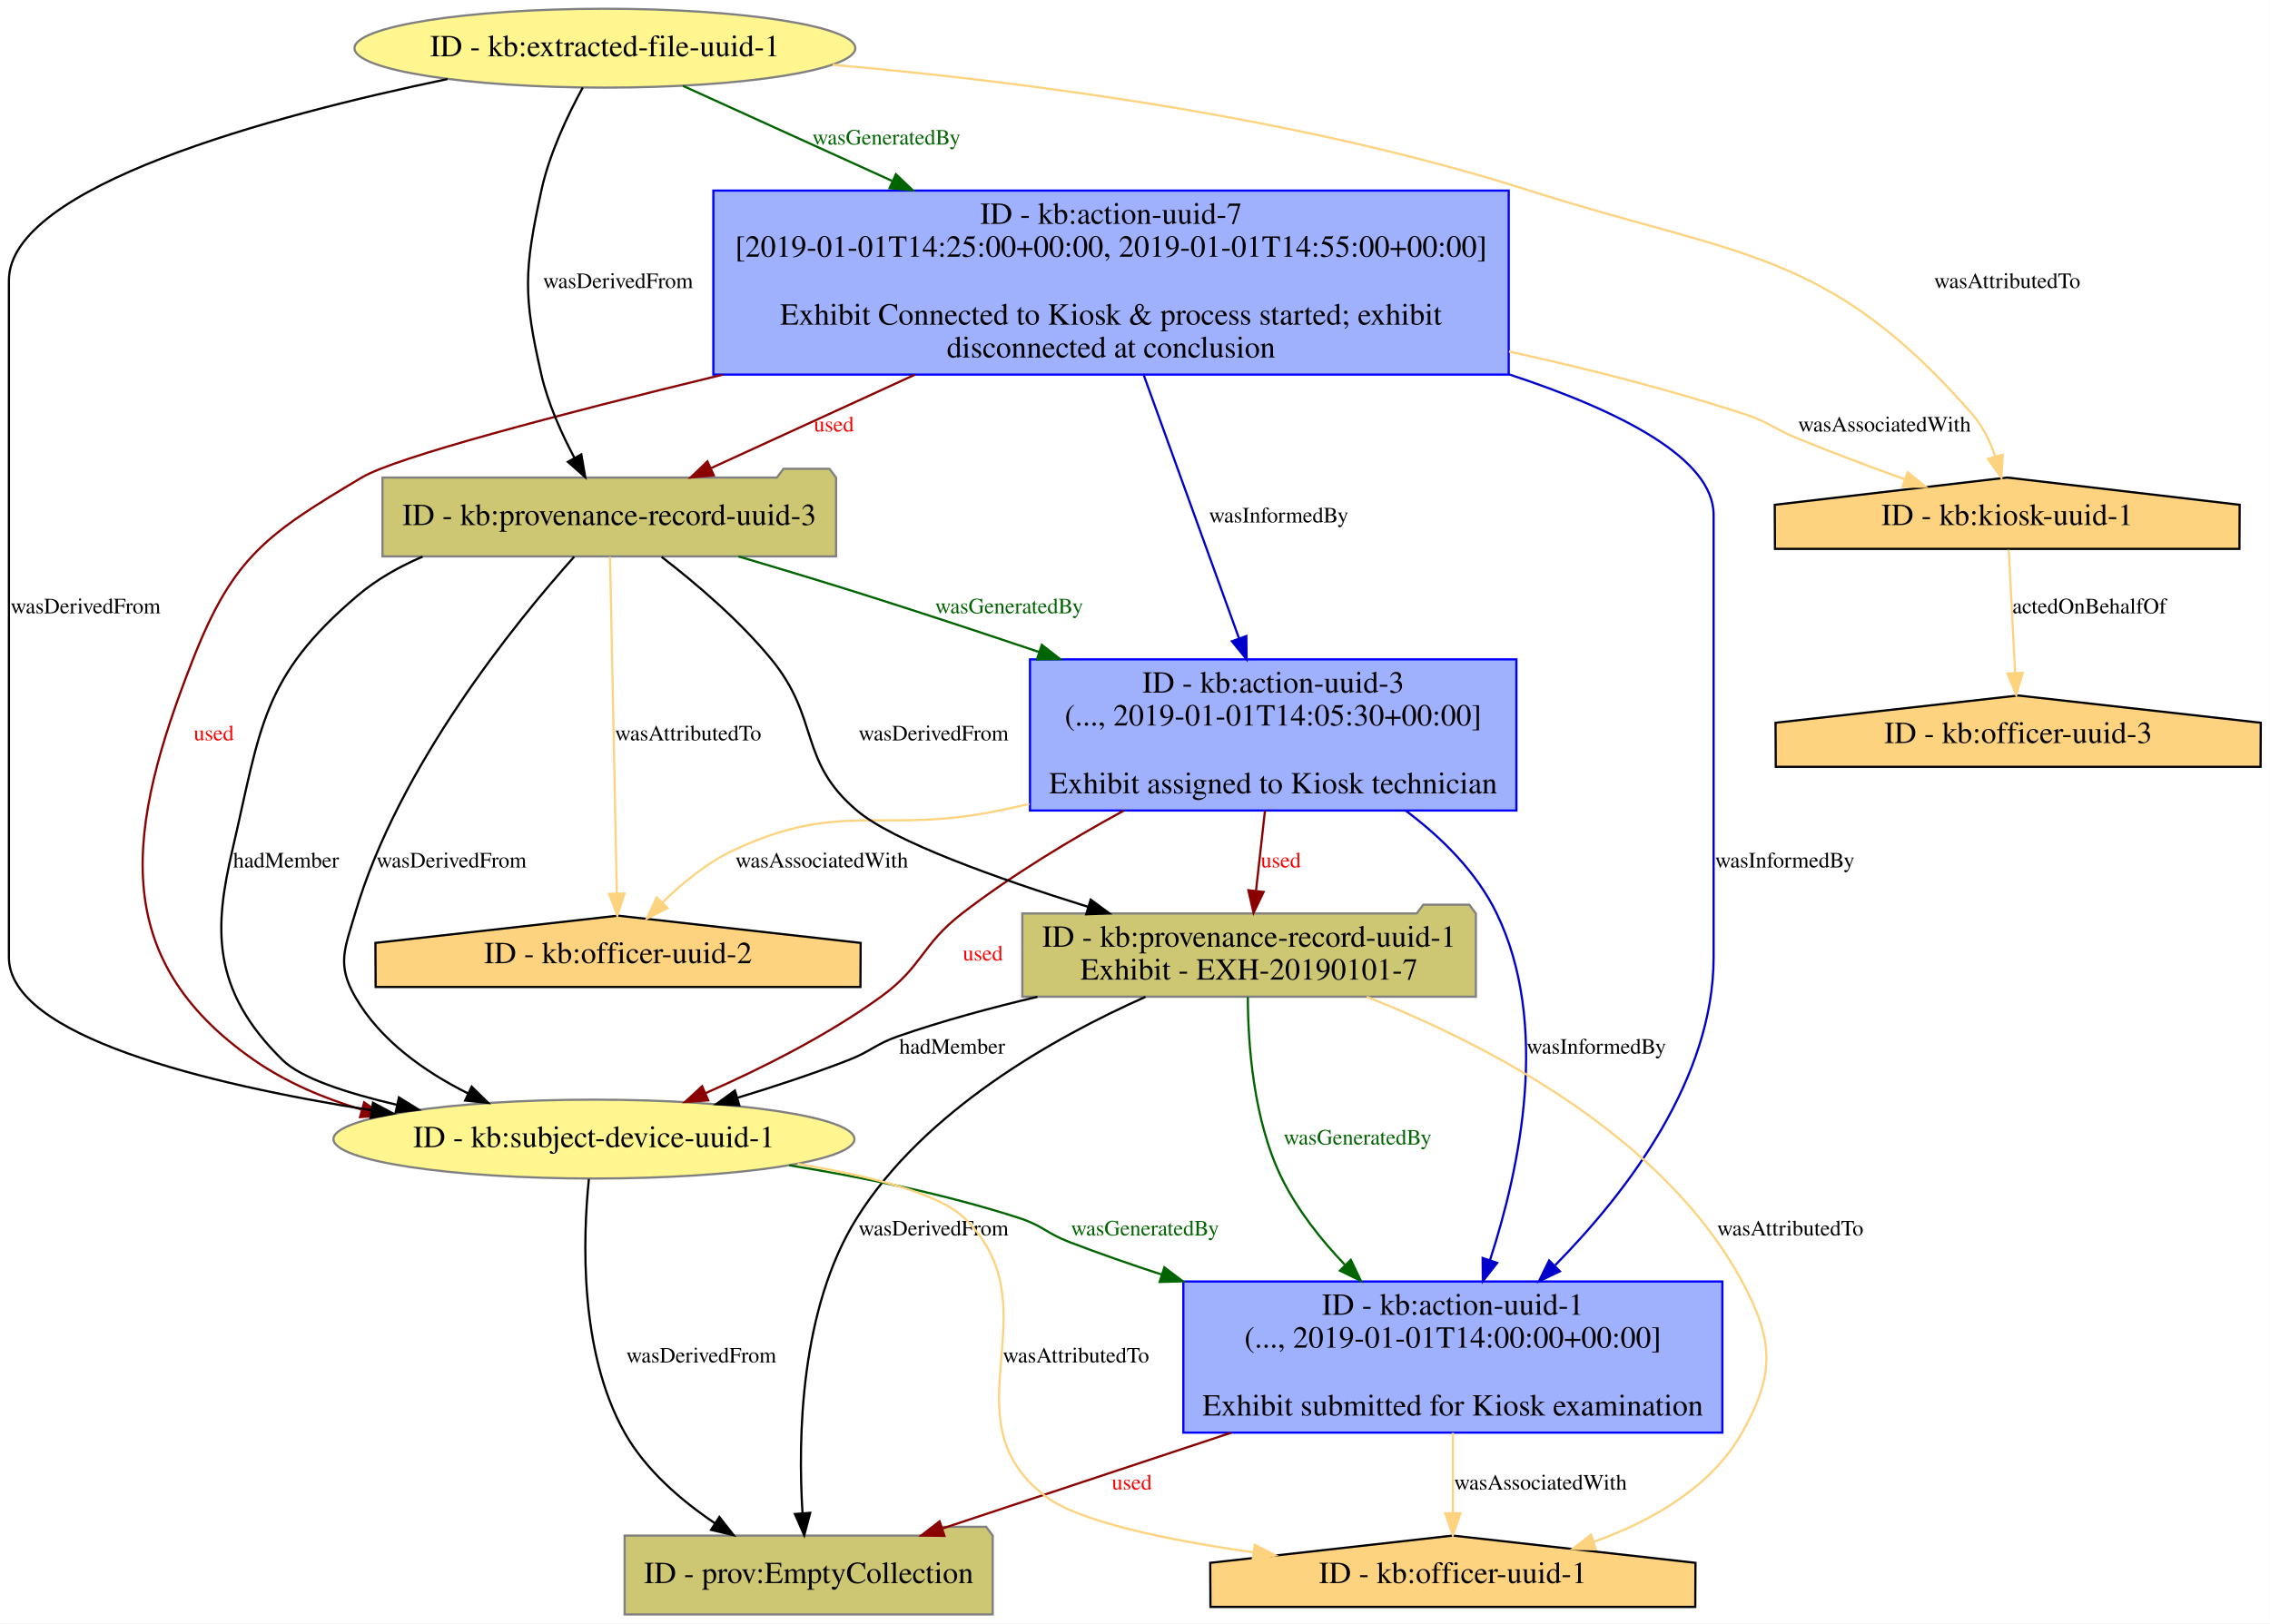
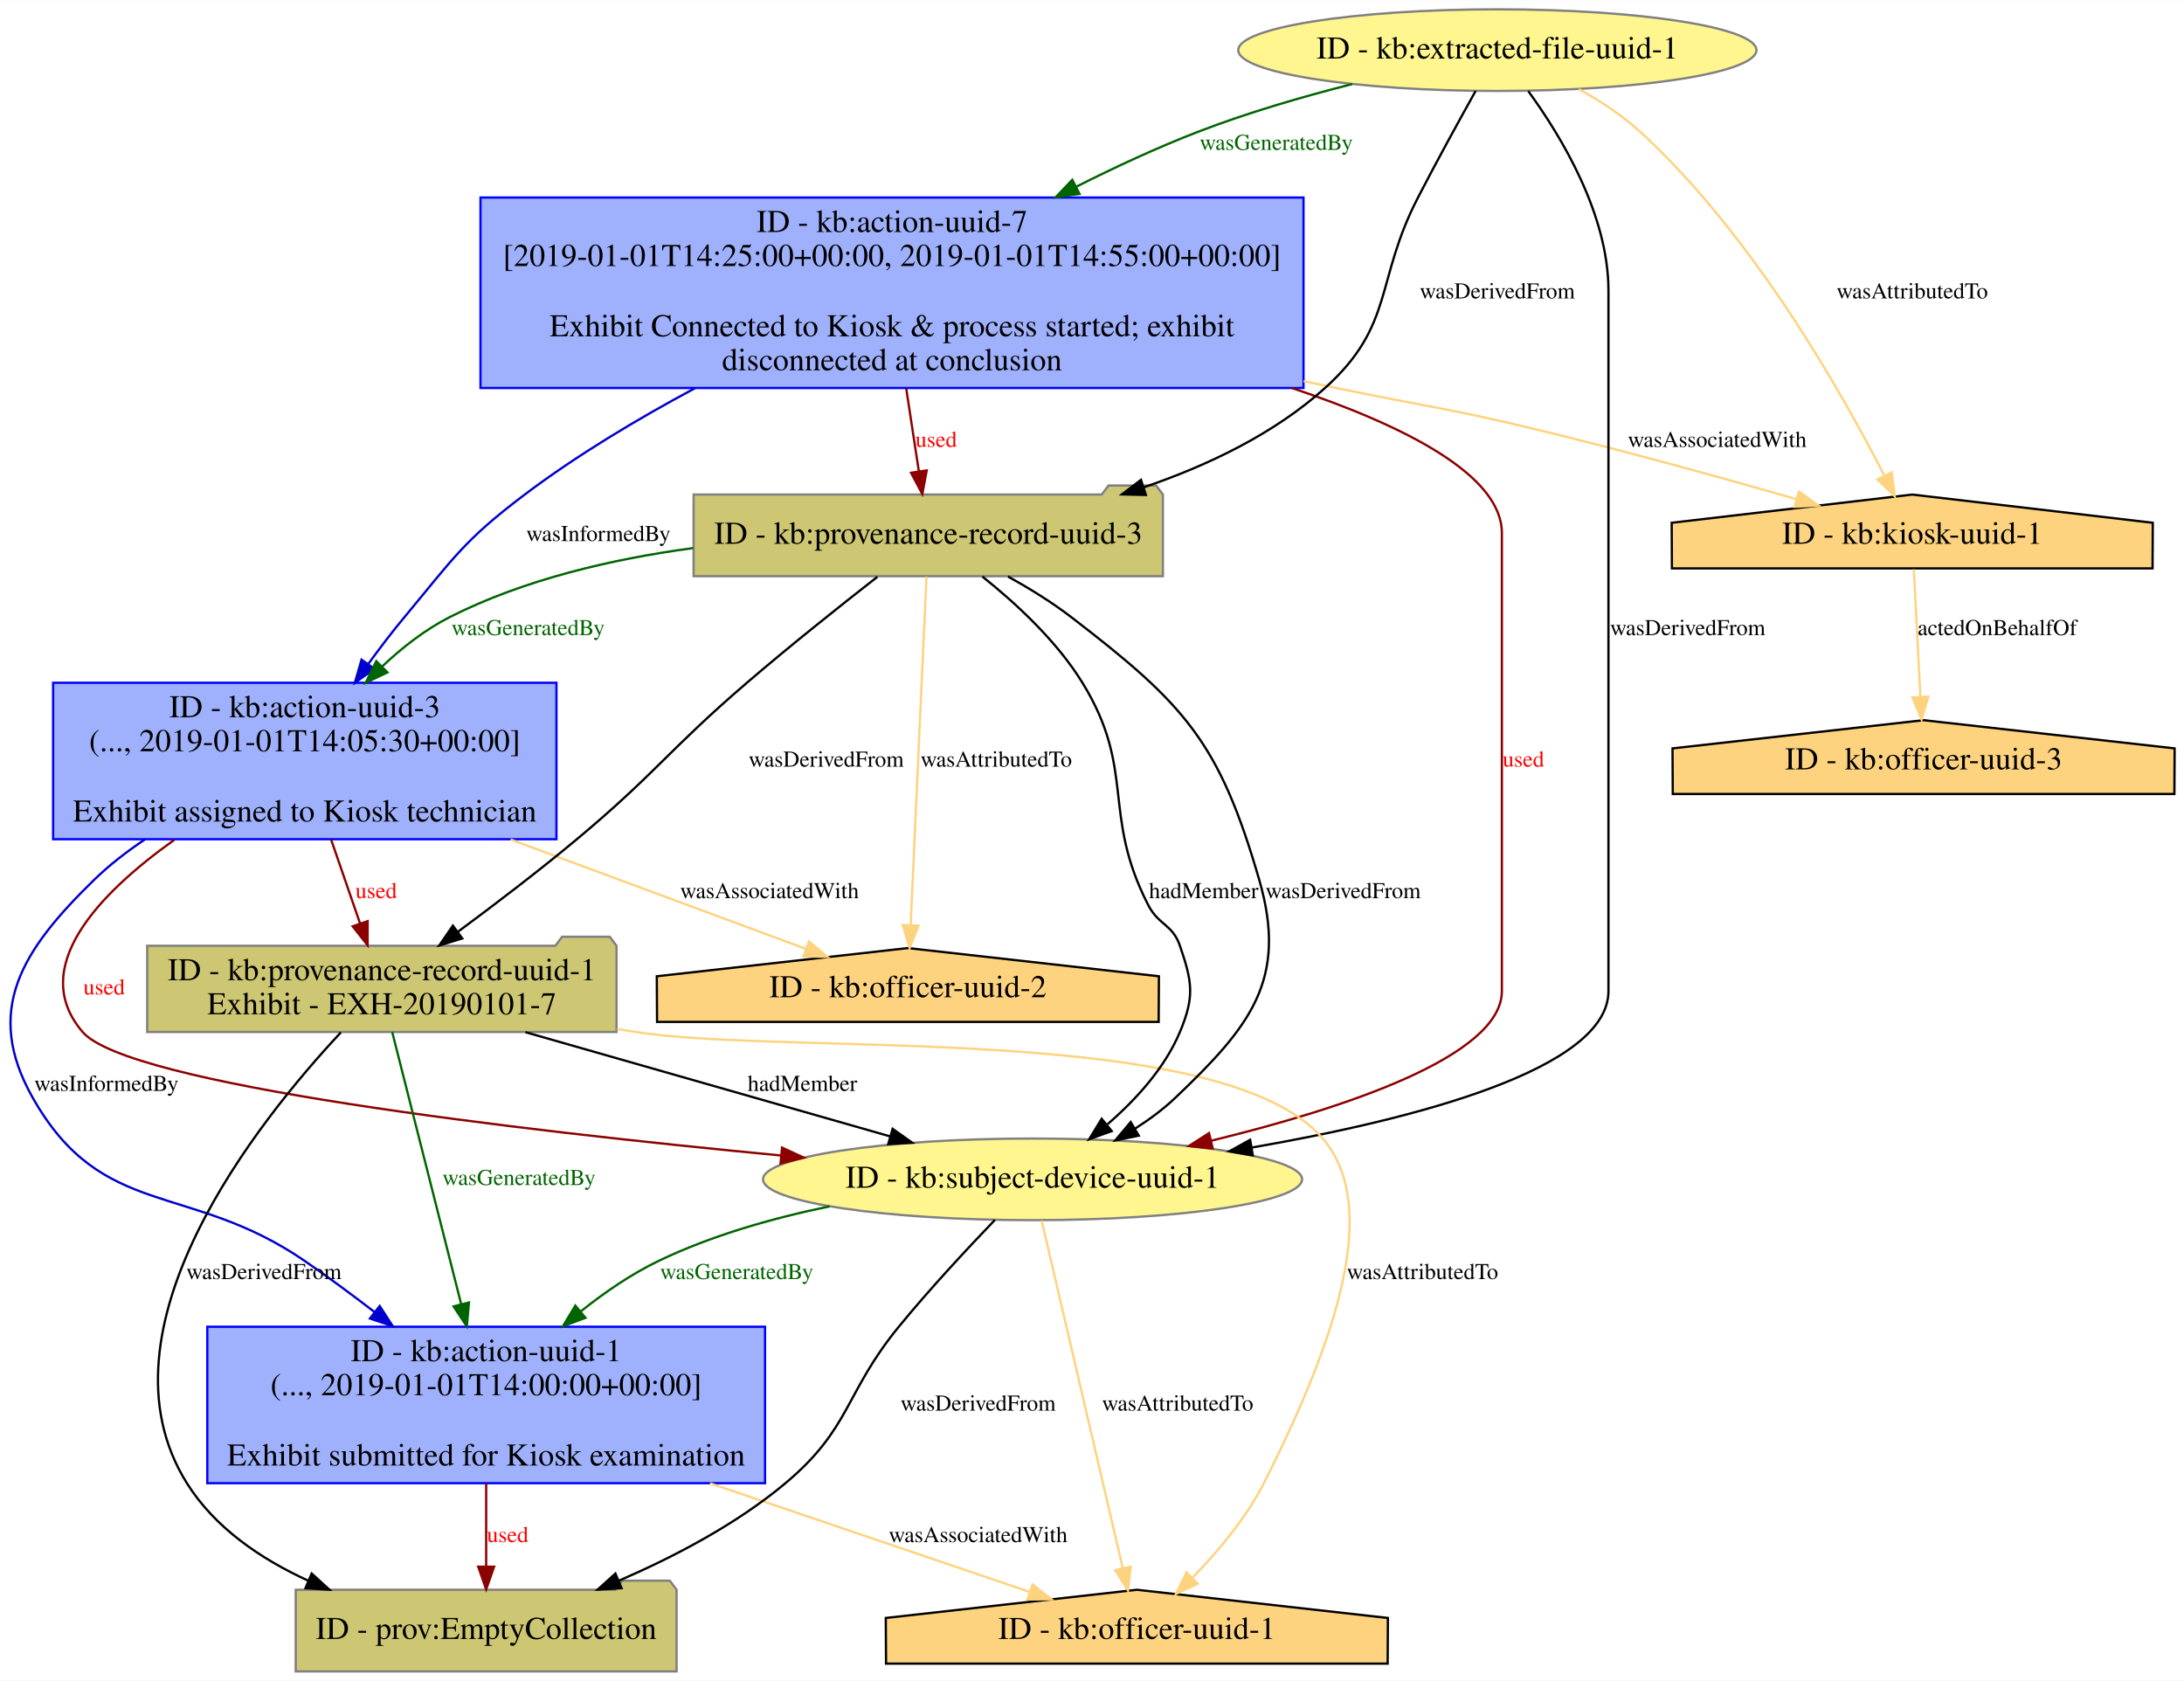
- <svg xmlns="http://www.w3.org/2000/svg" width="1036pt" height="741pt" viewBox="0.00 0.00 1035.87 741.00">
+ <svg xmlns="http://www.w3.org/2000/svg" width="963pt" height="741pt" viewBox="0.00 0.00 963.29 741.00">
  <g id="graph0" class="graph" transform="scale(1 1) rotate(0) translate(4 737)">
-     <polygon fill="white" stroke="transparent" points="-4,4 -4,-737 1031.87,-737 1031.87,4 -4,4" />
+     <polygon fill="white" stroke="transparent" points="-4,4 -4,-737 959.29,-737 959.29,4 -4,4" />
    <g id="node1" class="node">
-       <polygon fill="#9fb1fc" stroke="#0000ff" points="782,-152 536,-152 536,-83 782,-83 782,-152" />
-       <text text-anchor="middle" x="659" y="-136.8" font-family="Times,serif" font-size="14.00">ID - kb:action-uuid-1</text>
-       <text text-anchor="middle" x="659" y="-121.8" font-family="Times,serif" font-size="14.00"> (..., 2019-01-01T14:00:00+00:00]</text>
-       <text text-anchor="middle" x="659" y="-90.8" font-family="Times,serif" font-size="14.00">Exhibit submitted for Kiosk examination</text>
+       <polygon fill="#9fb1fc" stroke="#0000ff" points="333.43,-152 87.43,-152 87.43,-83 333.43,-83 333.43,-152" />
+       <text text-anchor="middle" x="210.43" y="-136.8" font-family="Times,serif" font-size="14.00">ID - kb:action-uuid-1</text>
+       <text text-anchor="middle" x="210.43" y="-121.8" font-family="Times,serif" font-size="14.00"> (..., 2019-01-01T14:00:00+00:00]</text>
+       <text text-anchor="middle" x="210.43" y="-90.8" font-family="Times,serif" font-size="14.00">Exhibit submitted for Kiosk examination</text>
    </g>
    <g id="node6" class="node">
-       <polygon fill="#fed37f" stroke="black" points="769.73,-23.56 659,-36 548.27,-23.56 548.37,-3.44 769.63,-3.44 769.73,-23.56" />
-       <text text-anchor="middle" x="659" y="-14.3" font-family="Times,serif" font-size="14.00">ID - kb:officer-uuid-1</text>
+       <polygon fill="#fed37f" stroke="black" points="608.16,-23.56 497.43,-36 386.69,-23.56 386.8,-3.44 608.05,-3.44 608.16,-23.56" />
+       <text text-anchor="middle" x="497.43" y="-14.3" font-family="Times,serif" font-size="14.00">ID - kb:officer-uuid-1</text>
    </g>
    <g id="edge1" class="edge">
-       <path fill="none" stroke="#fed37f" d="M659,-82.95C659,-71.01 659,-57.72 659,-46.36" />
-       <polygon fill="#fed37f" stroke="#fed37f" points="662.5,-46.17 659,-36.17 655.5,-46.17 662.5,-46.17" />
-       <text text-anchor="middle" x="699" y="-57" font-family="Times,serif" font-size="10.00">wasAssociatedWith</text>
+       <path fill="none" stroke="#fed37f" d="M309.19,-82.95C356.83,-66.76 411.76,-48.1 449.94,-35.13" />
+       <polygon fill="#fed37f" stroke="#fed37f" points="451.42,-38.33 459.76,-31.8 449.16,-31.7 451.42,-38.33" />
+       <text text-anchor="middle" x="427.43" y="-57" font-family="Times,serif" font-size="10.00">wasAssociatedWith</text>
    </g>
    <g id="node12" class="node">
-       <polygon fill="#cdc673" stroke="#808080" points="449,-36 446,-40 425,-40 422,-36 281,-36 281,0 449,0 449,-36" />
-       <text text-anchor="middle" x="365" y="-14.3" font-family="Times,serif" font-size="14.00">ID - prov:EmptyCollection</text>
+       <polygon fill="#cdc673" stroke="#808080" points="294.43,-36 291.43,-40 270.43,-40 267.43,-36 126.43,-36 126.43,0 294.43,0 294.43,-36" />
+       <text text-anchor="middle" x="210.43" y="-14.3" font-family="Times,serif" font-size="14.00">ID - prov:EmptyCollection</text>
    </g>
    <g id="edge2" class="edge">
-       <path fill="none" stroke="#8b0000" d="M557.82,-82.95C514.06,-68.43 464.28,-51.92 426.26,-39.32" />
-       <polygon fill="#8b0000" stroke="#8b0000" points="426.96,-35.86 416.37,-36.03 424.76,-42.5 426.96,-35.86" />
-       <text text-anchor="middle" x="512.5" y="-57" font-family="Times,serif" font-size="10.00" fill="red">used</text>
+       <path fill="none" stroke="#8b0000" d="M210.43,-82.95C210.43,-71.01 210.43,-57.72 210.43,-46.36" />
+       <polygon fill="#8b0000" stroke="#8b0000" points="213.93,-46.17 210.43,-36.17 206.93,-46.17 213.93,-46.17" />
+       <text text-anchor="middle" x="219.93" y="-57" font-family="Times,serif" font-size="10.00" fill="red">used</text>
    </g>
    <g id="node2" class="node">
-       <polygon fill="#9fb1fc" stroke="#0000ff" points="688,-436 466,-436 466,-367 688,-367 688,-436" />
-       <text text-anchor="middle" x="577" y="-420.8" font-family="Times,serif" font-size="14.00">ID - kb:action-uuid-3</text>
-       <text text-anchor="middle" x="577" y="-405.8" font-family="Times,serif" font-size="14.00"> (..., 2019-01-01T14:05:30+00:00]</text>
-       <text text-anchor="middle" x="577" y="-374.8" font-family="Times,serif" font-size="14.00">Exhibit assigned to Kiosk technician</text>
+       <polygon fill="#9fb1fc" stroke="#0000ff" points="241.43,-436 19.43,-436 19.43,-367 241.43,-367 241.43,-436" />
+       <text text-anchor="middle" x="130.43" y="-420.8" font-family="Times,serif" font-size="14.00">ID - kb:action-uuid-3</text>
+       <text text-anchor="middle" x="130.43" y="-405.8" font-family="Times,serif" font-size="14.00"> (..., 2019-01-01T14:05:30+00:00]</text>
+       <text text-anchor="middle" x="130.43" y="-374.8" font-family="Times,serif" font-size="14.00">Exhibit assigned to Kiosk technician</text>
    </g>
    <g id="edge3" class="edge">
-       <path fill="none" stroke="#0000cd" d="M637.54,-366.91C654.06,-354.5 669.9,-338.78 679,-320 703.4,-269.67 689.74,-204.07 675.91,-161.62" />
-       <polygon fill="#0000cd" stroke="#0000cd" points="679.22,-160.48 672.69,-152.14 672.59,-162.73 679.22,-160.48" />
-       <text text-anchor="middle" x="724.5" y="-256" font-family="Times,serif" font-size="10.00">wasInformedBy</text>
+       <path fill="none" stroke="#0000cd" d="M59.99,-366.96C51.91,-361.57 44.16,-355.57 37.43,-349 5.7,-318.05 -11.41,-291.57 10.43,-253 41.07,-198.88 79.16,-216.21 130.43,-181 140.63,-173.99 151.25,-166.13 161.3,-158.4" />
+       <polygon fill="#0000cd" stroke="#0000cd" points="163.47,-161.15 169.22,-152.25 159.17,-155.62 163.47,-161.15" />
+       <text text-anchor="middle" x="42.93" y="-256" font-family="Times,serif" font-size="10.00">wasInformedBy</text>
    </g>
    <g id="node7" class="node">
-       <polygon fill="#fed37f" stroke="black" points="388.73,-306.56 278,-319 167.27,-306.56 167.37,-286.44 388.63,-286.44 388.73,-306.56" />
-       <text text-anchor="middle" x="278" y="-297.3" font-family="Times,serif" font-size="14.00">ID - kb:officer-uuid-2</text>
+       <polygon fill="#fed37f" stroke="black" points="507.16,-306.56 396.43,-319 285.69,-306.56 285.8,-286.44 507.05,-286.44 507.16,-306.56" />
+       <text text-anchor="middle" x="396.43" y="-297.3" font-family="Times,serif" font-size="14.00">ID - kb:officer-uuid-2</text>
    </g>
    <g id="edge4" class="edge">
-       <path fill="none" stroke="#fed37f" d="M465.73,-369.99C461.1,-368.94 456.51,-367.94 452,-367 398.77,-355.94 380.27,-371.99 331,-349 318.81,-343.31 307.36,-333.91 298.25,-325" />
-       <polygon fill="#fed37f" stroke="#fed37f" points="300.65,-322.45 291.17,-317.72 295.64,-327.33 300.65,-322.45" />
-       <text text-anchor="middle" x="371" y="-341" font-family="Times,serif" font-size="10.00">wasAssociatedWith</text>
+       <path fill="none" stroke="#fed37f" d="M221.22,-366.88C265.11,-350.63 315.83,-331.84 351.37,-318.68" />
+       <polygon fill="#fed37f" stroke="#fed37f" points="352.81,-321.88 360.97,-315.13 350.38,-315.32 352.81,-321.88" />
+       <text text-anchor="middle" x="335.43" y="-341" font-family="Times,serif" font-size="10.00">wasAssociatedWith</text>
    </g>
    <g id="node9" class="node">
-       <polygon fill="#cdc673" stroke="#808080" points="669.5,-320 666.5,-324 645.5,-324 642.5,-320 462.5,-320 462.5,-282 669.5,-282 669.5,-320" />
-       <text text-anchor="middle" x="566" y="-304.8" font-family="Times,serif" font-size="14.00">ID - kb:provenance-record-uuid-1</text>
-       <text text-anchor="middle" x="566" y="-289.8" font-family="Times,serif" font-size="14.00">Exhibit - EXH-20190101-7</text>
+       <polygon fill="#cdc673" stroke="#808080" points="267.93,-320 264.93,-324 243.93,-324 240.93,-320 60.93,-320 60.93,-282 267.93,-282 267.93,-320" />
+       <text text-anchor="middle" x="164.43" y="-304.8" font-family="Times,serif" font-size="14.00">ID - kb:provenance-record-uuid-1</text>
+       <text text-anchor="middle" x="164.43" y="-289.8" font-family="Times,serif" font-size="14.00">Exhibit - EXH-20190101-7</text>
    </g>
    <g id="edge5" class="edge">
-       <path fill="none" stroke="#8b0000" d="M573.25,-366.88C571.92,-355.05 570.45,-341.89 569.18,-330.52" />
-       <polygon fill="#8b0000" stroke="#8b0000" points="572.63,-329.83 568.04,-320.28 565.67,-330.6 572.63,-329.83" />
-       <text text-anchor="middle" x="580.5" y="-341" font-family="Times,serif" font-size="10.00" fill="red">used</text>
+       <path fill="none" stroke="#8b0000" d="M142.03,-366.88C146.2,-354.81 150.85,-341.34 154.82,-329.82" />
+       <polygon fill="#8b0000" stroke="#8b0000" points="158.16,-330.87 158.12,-320.28 151.54,-328.59 158.16,-330.87" />
+       <text text-anchor="middle" x="161.93" y="-341" font-family="Times,serif" font-size="10.00" fill="red">used</text>
    </g>
    <g id="node11" class="node">
-       <ellipse fill="#fff68f" stroke="#808080" cx="267" cy="-217" rx="118.88" ry="18" />
-       <text text-anchor="middle" x="267" y="-213.3" font-family="Times,serif" font-size="14.00">ID - kb:subject-device-uuid-1</text>
+       <ellipse fill="#fff68f" stroke="#808080" cx="451.43" cy="-217" rx="118.88" ry="18" />
+       <text text-anchor="middle" x="451.43" y="-213.3" font-family="Times,serif" font-size="14.00">ID - kb:subject-device-uuid-1</text>
    </g>
    <g id="edge6" class="edge">
-       <path fill="none" stroke="#8b0000" d="M508.79,-366.93C484.54,-353.7 457.66,-337.49 435,-320 416.34,-305.6 417.09,-295.82 398,-282 373.46,-264.23 343.22,-249.09 317.99,-238" />
-       <polygon fill="#8b0000" stroke="#8b0000" points="319.15,-234.69 308.58,-233.95 316.38,-241.12 319.15,-234.69" />
-       <text text-anchor="middle" x="444.5" y="-298.5" font-family="Times,serif" font-size="10.00" fill="red">used</text>
+       <path fill="none" stroke="#8b0000" d="M72.94,-366.77C39.44,-342.9 8.16,-310.25 32.43,-282 52.36,-258.79 223.17,-238.73 340.45,-227.52" />
+       <polygon fill="#8b0000" stroke="#8b0000" points="340.93,-230.99 350.56,-226.56 340.27,-224.02 340.93,-230.99" />
+       <text text-anchor="middle" x="41.93" y="-298.5" font-family="Times,serif" font-size="10.00" fill="red">used</text>
    </g>
    <g id="node3" class="node">
-       <polygon fill="#9fb1fc" stroke="#0000ff" points="684.5,-650 321.5,-650 321.5,-566 684.5,-566 684.5,-650" />
-       <text text-anchor="middle" x="503" y="-634.8" font-family="Times,serif" font-size="14.00">ID - kb:action-uuid-7</text>
-       <text text-anchor="middle" x="503" y="-619.8" font-family="Times,serif" font-size="14.00"> [2019-01-01T14:25:00+00:00, 2019-01-01T14:55:00+00:00]</text>
-       <text text-anchor="middle" x="503" y="-588.8" font-family="Times,serif" font-size="14.00">Exhibit Connected to Kiosk &amp; process started; exhibit </text>
-       <text text-anchor="middle" x="503" y="-573.8" font-family="Times,serif" font-size="14.00">disconnected at conclusion</text>
+       <polygon fill="#9fb1fc" stroke="#0000ff" points="570.93,-650 207.93,-650 207.93,-566 570.93,-566 570.93,-650" />
+       <text text-anchor="middle" x="389.43" y="-634.8" font-family="Times,serif" font-size="14.00">ID - kb:action-uuid-7</text>
+       <text text-anchor="middle" x="389.43" y="-619.8" font-family="Times,serif" font-size="14.00"> [2019-01-01T14:25:00+00:00, 2019-01-01T14:55:00+00:00]</text>
+       <text text-anchor="middle" x="389.43" y="-588.8" font-family="Times,serif" font-size="14.00">Exhibit Connected to Kiosk &amp; process started; exhibit </text>
+       <text text-anchor="middle" x="389.43" y="-573.8" font-family="Times,serif" font-size="14.00">disconnected at conclusion</text>
    </g>
    <g id="edge7" class="edge">
-       <path fill="none" stroke="#0000cd" d="M684.51,-566.14C735.83,-549.27 778,-527.62 778,-502 778,-502 778,-502 778,-300 778,-244.83 739.07,-193.39 705.74,-159.47" />
-       <polygon fill="#0000cd" stroke="#0000cd" points="707.86,-156.64 698.29,-152.08 702.93,-161.6 707.86,-156.64" />
-       <text text-anchor="middle" x="810.5" y="-341" font-family="Times,serif" font-size="10.00">wasInformedBy</text>
+       <path fill="none" stroke="#0000cd" d="M302.43,-565.86C277.27,-552.37 250.42,-536.35 227.43,-519 200.58,-498.75 195.95,-490.83 174.43,-465 168.99,-458.48 163.53,-451.31 158.38,-444.23" />
+       <polygon fill="#0000cd" stroke="#0000cd" points="161.17,-442.12 152.52,-436.01 155.47,-446.18 161.17,-442.12" />
+       <text text-anchor="middle" x="259.93" y="-498.5" font-family="Times,serif" font-size="10.00">wasInformedBy</text>
+     </g>
+     <g id="node5" class="node">
+       <polygon fill="#fed37f" stroke="black" points="945.52,-506.56 839.43,-519 733.33,-506.56 733.43,-486.44 945.42,-486.44 945.52,-506.56" />
+       <text text-anchor="middle" x="839.43" y="-497.3" font-family="Times,serif" font-size="14.00">ID - kb:kiosk-uuid-1</text>
    </g>
    <g id="edge8" class="edge">
-       <path fill="none" stroke="#0000cd" d="M517.98,-565.62C530.6,-530.73 548.6,-480.99 561.4,-445.62" />
-       <polygon fill="#0000cd" stroke="#0000cd" points="564.75,-446.64 564.86,-436.05 558.17,-444.26 564.75,-446.64" />
-       <text text-anchor="middle" x="579.5" y="-498.5" font-family="Times,serif" font-size="10.00">wasInformedBy</text>
+       <path fill="none" stroke="#fed37f" d="M570.96,-569.01C575.83,-568 580.66,-566.99 585.43,-566 624.08,-557.96 634.04,-557.25 672.43,-548 711.51,-538.59 755.31,-526.46 788.24,-517.02" />
+       <polygon fill="#fed37f" stroke="#fed37f" points="789.46,-520.32 798.1,-514.19 787.52,-513.59 789.46,-520.32" />
+       <text text-anchor="middle" x="753.43" y="-540" font-family="Times,serif" font-size="10.00">wasAssociatedWith</text>
    </g>
-     <g id="node5" class="node">
-       <polygon fill="#fed37f" stroke="black" points="1018.09,-506.56 912,-519 805.91,-506.56 806.01,-486.44 1017.99,-486.44 1018.09,-506.56" />
-       <text text-anchor="middle" x="912" y="-497.3" font-family="Times,serif" font-size="14.00">ID - kb:kiosk-uuid-1</text>
+     <g id="node10" class="node">
+       <polygon fill="#cdc673" stroke="#808080" points="508.93,-519 505.93,-523 484.93,-523 481.93,-519 301.93,-519 301.93,-483 508.93,-483 508.93,-519" />
+       <text text-anchor="middle" x="405.43" y="-497.3" font-family="Times,serif" font-size="14.00">ID - kb:provenance-record-uuid-3</text>
    </g>
    <g id="edge9" class="edge">
-       <path fill="none" stroke="#fed37f" d="M684.64,-576.52C720.61,-568.65 757.8,-559.16 792,-548 803.15,-544.36 805.15,-541.46 816,-537 831.9,-530.47 849.52,-523.87 865.27,-518.19" />
-       <polygon fill="#fed37f" stroke="#fed37f" points="866.57,-521.44 874.81,-514.78 864.21,-514.85 866.57,-521.44" />
-       <text text-anchor="middle" x="856" y="-540" font-family="Times,serif" font-size="10.00">wasAssociatedWith</text>
-     </g>
-     <g id="node10" class="node">
-       <polygon fill="#cdc673" stroke="#808080" points="377.5,-519 374.5,-523 353.5,-523 350.5,-519 170.5,-519 170.5,-483 377.5,-483 377.5,-519" />
-       <text text-anchor="middle" x="274" y="-497.3" font-family="Times,serif" font-size="14.00">ID - kb:provenance-record-uuid-3</text>
+       <path fill="none" stroke="#8b0000" d="M395.7,-565.8C397.57,-553.52 399.58,-540.38 401.28,-529.23" />
+       <polygon fill="#8b0000" stroke="#8b0000" points="404.75,-529.66 402.8,-519.25 397.83,-528.61 404.75,-529.66" />
+       <text text-anchor="middle" x="408.93" y="-540" font-family="Times,serif" font-size="10.00" fill="red">used</text>
    </g>
    <g id="edge10" class="edge">
-       <path fill="none" stroke="#8b0000" d="M413.48,-565.95C381.61,-551.34 347.03,-535.48 320.27,-523.22" />
-       <polygon fill="#8b0000" stroke="#8b0000" points="321.7,-520.02 311.15,-519.03 318.78,-526.38 321.7,-520.02" />
-       <text text-anchor="middle" x="376.5" y="-540" font-family="Times,serif" font-size="10.00" fill="red">used</text>
+       <path fill="none" stroke="#8b0000" d="M565.85,-565.98C616.55,-549 658.43,-527.32 658.43,-502 658.43,-502 658.43,-502 658.43,-300 658.43,-271.32 588.85,-248.33 530.38,-234.08" />
+       <polygon fill="#8b0000" stroke="#8b0000" points="530.89,-230.6 520.35,-231.69 529.27,-237.41 530.89,-230.6" />
+       <text text-anchor="middle" x="667.93" y="-399" font-family="Times,serif" font-size="10.00" fill="red">used</text>
+     </g>
+     <g id="node4" class="node">
+       <ellipse fill="#fff68f" stroke="#808080" cx="656.43" cy="-715" rx="114.28" ry="18" />
+       <text text-anchor="middle" x="656.43" y="-711.3" font-family="Times,serif" font-size="14.00">ID - kb:extracted-file-uuid-1</text>
    </g>
    <g id="edge11" class="edge">
-       <path fill="none" stroke="#8b0000" d="M325.55,-565.92C250.41,-547.68 176.54,-528.26 161,-519 117.77,-493.24 102.38,-482.84 84,-436 53.94,-359.41 44.39,-299.89 112,-253 126.63,-242.85 143.74,-235.6 161.14,-230.42" />
-       <polygon fill="#8b0000" stroke="#8b0000" points="162.12,-233.78 170.83,-227.75 160.26,-227.03 162.12,-233.78" />
-       <text text-anchor="middle" x="93.5" y="-399" font-family="Times,serif" font-size="10.00" fill="red">used</text>
-     </g>
-     <g id="node4" class="node">
-       <ellipse fill="#fff68f" stroke="#808080" cx="272" cy="-715" rx="114.28" ry="18" />
-       <text text-anchor="middle" x="272" y="-711.3" font-family="Times,serif" font-size="14.00">ID - kb:extracted-file-uuid-1</text>
+       <path fill="none" stroke="darkgreen" d="M592.41,-700.03C570.52,-694.47 546.1,-687.38 524.43,-679 506.6,-672.11 488.06,-663.52 470.64,-654.74" />
+       <polygon fill="darkgreen" stroke="darkgreen" points="472.14,-651.58 461.64,-650.15 468.95,-657.81 472.14,-651.58" />
+       <text text-anchor="middle" x="558.93" y="-671" font-family="Times,serif" font-size="10.00" fill="darkgreen">wasGeneratedBy</text>
    </g>
    <g id="edge12" class="edge">
-       <path fill="none" stroke="darkgreen" d="M307.59,-697.82C333.15,-686.2 368.96,-669.93 402.96,-654.47" />
-       <polygon fill="darkgreen" stroke="darkgreen" points="404.83,-657.47 412.49,-650.14 401.93,-651.09 404.83,-657.47" />
-       <text text-anchor="middle" x="400.5" y="-671" font-family="Times,serif" font-size="10.00" fill="darkgreen">wasGeneratedBy</text>
+       <path fill="none" stroke="#fed37f" d="M692.37,-697.81C701.77,-692.6 711.49,-686.26 719.43,-679 768.83,-633.79 808.19,-564.42 827.13,-527.37" />
+       <polygon fill="#fed37f" stroke="#fed37f" points="830.35,-528.77 831.71,-518.26 824.1,-525.62 830.35,-528.77" />
+       <text text-anchor="middle" x="839.43" y="-605.5" font-family="Times,serif" font-size="10.00">wasAttributedTo</text>
    </g>
    <g id="edge13" class="edge">
-       <path fill="none" stroke="#fed37f" d="M375.98,-707.44C462.7,-699.81 588.64,-683.64 694,-650 789.81,-619.41 829.76,-623.68 896,-548 900.79,-542.53 904.17,-535.54 906.54,-528.68" />
-       <polygon fill="#fed37f" stroke="#fed37f" points="909.95,-529.47 909.35,-518.89 903.22,-527.54 909.95,-529.47" />
-       <text text-anchor="middle" x="912" y="-605.5" font-family="Times,serif" font-size="10.00">wasAttributedTo</text>
+       <path fill="none" stroke="black" d="M646.85,-697C639.69,-684.17 629.74,-666.09 621.43,-650 602.34,-613.1 611.28,-593.82 580.43,-566 557.98,-545.76 528.6,-531.77 500.35,-522.16" />
+       <polygon fill="black" stroke="black" points="501.41,-518.83 490.82,-519.07 499.25,-525.49 501.41,-518.83" />
+       <text text-anchor="middle" x="656.43" y="-605.5" font-family="Times,serif" font-size="10.00">wasDerivedFrom</text>
    </g>
    <g id="edge14" class="edge">
-       <path fill="none" stroke="black" d="M261.9,-697.04C255.06,-684.52 246.63,-666.81 243,-650 235.12,-613.51 234.65,-602.39 243,-566 246.02,-552.84 252.12,-539.24 258.11,-527.98" />
-       <polygon fill="black" stroke="black" points="261.23,-529.57 263.05,-519.14 255.12,-526.16 261.23,-529.57" />
-       <text text-anchor="middle" x="278" y="-605.5" font-family="Times,serif" font-size="10.00">wasDerivedFrom</text>
+       <path fill="none" stroke="black" d="M670.07,-696.93C684.57,-677.04 705.43,-642.59 705.43,-609 705.43,-609 705.43,-609 705.43,-300 705.43,-265.59 619.94,-243.51 548.16,-231.03" />
+       <polygon fill="black" stroke="black" points="548.57,-227.55 538.13,-229.33 547.4,-234.45 548.57,-227.55" />
+       <text text-anchor="middle" x="740.43" y="-457" font-family="Times,serif" font-size="10.00">wasDerivedFrom</text>
+     </g>
+     <g id="node8" class="node">
+       <polygon fill="#fed37f" stroke="black" points="955.16,-407.06 844.43,-419.5 733.69,-407.06 733.8,-386.94 955.05,-386.94 955.16,-407.06" />
+       <text text-anchor="middle" x="844.43" y="-397.8" font-family="Times,serif" font-size="14.00">ID - kb:officer-uuid-3</text>
    </g>
    <g id="edge15" class="edge">
-       <path fill="none" stroke="black" d="M200.18,-700.91C119.59,-684.12 0,-651.96 0,-609 0,-609 0,-609 0,-300 0,-263.98 89.94,-242.15 165.42,-230.17" />
-       <polygon fill="black" stroke="black" points="166.14,-233.6 175.49,-228.61 165.07,-226.68 166.14,-233.6" />
-       <text text-anchor="middle" x="35" y="-457" font-family="Times,serif" font-size="10.00">wasDerivedFrom</text>
-     </g>
-     <g id="node8" class="node">
-       <polygon fill="#fed37f" stroke="black" points="1027.73,-407.06 917,-419.5 806.27,-407.06 806.37,-386.94 1027.63,-386.94 1027.73,-407.06" />
-       <text text-anchor="middle" x="917" y="-397.8" font-family="Times,serif" font-size="14.00">ID - kb:officer-uuid-3</text>
+       <path fill="none" stroke="#fed37f" d="M840.14,-486.03C840.89,-471.42 842.09,-448.1 843.02,-429.81" />
+       <polygon fill="#fed37f" stroke="#fed37f" points="846.52,-429.9 843.54,-419.73 839.53,-429.54 846.52,-429.9" />
+       <text text-anchor="middle" x="876.93" y="-457" font-family="Times,serif" font-size="10.00">actedOnBehalfOf</text>
    </g>
    <g id="edge16" class="edge">
-       <path fill="none" stroke="#fed37f" d="M912.72,-486.03C913.47,-471.42 914.66,-448.1 915.6,-429.81" />
-       <polygon fill="#fed37f" stroke="#fed37f" points="919.1,-429.9 916.12,-419.73 912.11,-429.54 919.1,-429.9" />
-       <text text-anchor="middle" x="949.5" y="-457" font-family="Times,serif" font-size="10.00">actedOnBehalfOf</text>
+       <path fill="none" stroke="darkgreen" d="M169,-281.93C176.03,-254.2 189.69,-200.31 199.4,-162" />
+       <polygon fill="darkgreen" stroke="darkgreen" points="202.84,-162.69 201.9,-152.14 196.05,-160.97 202.84,-162.69" />
+       <text text-anchor="middle" x="224.93" y="-214.5" font-family="Times,serif" font-size="10.00" fill="darkgreen">wasGeneratedBy</text>
    </g>
    <g id="edge17" class="edge">
-       <path fill="none" stroke="darkgreen" d="M565.43,-281.87C565.48,-260.86 567.82,-225.71 581,-199 588.07,-184.69 598.61,-171.28 609.68,-159.67" />
-       <polygon fill="darkgreen" stroke="darkgreen" points="612.43,-161.87 617,-152.31 607.47,-156.93 612.43,-161.87" />
-       <text text-anchor="middle" x="615.5" y="-214.5" font-family="Times,serif" font-size="10.00" fill="darkgreen">wasGeneratedBy</text>
+       <path fill="none" stroke="#fed37f" d="M268.16,-283.31C270.94,-282.87 273.7,-282.43 276.43,-282 343.73,-271.37 535.09,-286.74 579.43,-235 602.39,-208.2 591.08,-157.2 553.43,-83 545.61,-67.6 533.24,-52.9 522.11,-41.49" />
+       <polygon fill="#fed37f" stroke="#fed37f" points="524.25,-38.68 514.68,-34.15 519.33,-43.66 524.25,-38.68" />
+       <text text-anchor="middle" x="623.43" y="-173" font-family="Times,serif" font-size="10.00">wasAttributedTo</text>
    </g>
    <g id="edge18" class="edge">
-       <path fill="none" stroke="#fed37f" d="M619.69,-281.96C674,-260.48 754.94,-218.88 791,-152 805.55,-125.01 806.07,-109.71 791,-83 776.85,-57.91 749.43,-42.5 723.24,-33.11" />
-       <polygon fill="#fed37f" stroke="#fed37f" points="724.26,-29.76 713.67,-29.92 722.04,-36.4 724.26,-29.76" />
-       <text text-anchor="middle" x="813" y="-173" font-family="Times,serif" font-size="10.00">wasAttributedTo</text>
+       <path fill="none" stroke="black" d="M227.76,-281.9C275.54,-268.25 340.77,-249.62 388.45,-235.99" />
+       <polygon fill="black" stroke="black" points="389.7,-239.28 398.35,-233.16 387.77,-232.55 389.7,-239.28" />
+       <text text-anchor="middle" x="349.93" y="-256" font-family="Times,serif" font-size="10.00">hadMember</text>
    </g>
    <g id="edge19" class="edge">
-       <path fill="none" stroke="black" d="M469.41,-281.95C448.26,-276.98 426.18,-270.99 406,-264 395.29,-260.29 393.57,-257.09 383,-253 366.85,-246.74 349.09,-240.89 332.42,-235.83" />
-       <polygon fill="black" stroke="black" points="333.34,-232.45 322.76,-232.94 331.34,-239.16 333.34,-232.45" />
-       <text text-anchor="middle" x="430.5" y="-256" font-family="Times,serif" font-size="10.00">hadMember</text>
+       <path fill="none" stroke="black" d="M146.35,-281.81C110.19,-243.15 35.93,-150.82 78.43,-83 90.73,-63.35 110.98,-49.59 131.96,-40" />
+       <polygon fill="black" stroke="black" points="133.48,-43.16 141.3,-36.02 130.73,-36.72 133.48,-43.16" />
+       <text text-anchor="middle" x="112.43" y="-173" font-family="Times,serif" font-size="10.00">wasDerivedFrom</text>
    </g>
    <g id="edge20" class="edge">
-       <path fill="none" stroke="black" d="M518.73,-281.94C476.85,-263.31 417.7,-230.02 387,-181 361.04,-139.54 360.06,-80.48 362.19,-46.31" />
-       <polygon fill="black" stroke="black" points="365.7,-46.38 362.97,-36.14 358.72,-45.85 365.7,-46.38" />
-       <text text-anchor="middle" x="422" y="-173" font-family="Times,serif" font-size="10.00">wasDerivedFrom</text>
+       <path fill="none" stroke="darkgreen" d="M301.69,-495.4C266.2,-490.61 227.22,-481.61 194.43,-465 183.6,-459.52 173.42,-451.56 164.51,-443.15" />
+       <polygon fill="darkgreen" stroke="darkgreen" points="166.89,-440.58 157.32,-436.02 161.96,-445.55 166.89,-440.58" />
+       <text text-anchor="middle" x="228.93" y="-457" font-family="Times,serif" font-size="10.00" fill="darkgreen">wasGeneratedBy</text>
    </g>
    <g id="edge21" class="edge">
-       <path fill="none" stroke="darkgreen" d="M332.95,-482.99C351.86,-477.4 372.85,-471.07 392,-465 417.36,-456.96 444.56,-447.97 470.08,-439.38" />
-       <polygon fill="darkgreen" stroke="darkgreen" points="471.42,-442.62 479.77,-436.11 469.18,-435.99 471.42,-442.62" />
-       <text text-anchor="middle" x="456.5" y="-457" font-family="Times,serif" font-size="10.00" fill="darkgreen">wasGeneratedBy</text>
+       <path fill="none" stroke="#fed37f" d="M404.64,-482.78C403.08,-448.31 399.55,-370.65 397.66,-329.22" />
+       <polygon fill="#fed37f" stroke="#fed37f" points="401.15,-328.87 397.2,-319.04 394.16,-329.19 401.15,-328.87" />
+       <text text-anchor="middle" x="435.43" y="-399" font-family="Times,serif" font-size="10.00">wasAttributedTo</text>
    </g>
    <g id="edge22" class="edge">
-       <path fill="none" stroke="#fed37f" d="M274.35,-482.78C275.04,-448.31 276.61,-370.65 277.45,-329.22" />
-       <polygon fill="#fed37f" stroke="#fed37f" points="280.95,-329.11 277.66,-319.04 273.95,-328.97 280.95,-329.11" />
-       <text text-anchor="middle" x="310" y="-399" font-family="Times,serif" font-size="10.00">wasAttributedTo</text>
+       <path fill="none" stroke="black" d="M383.02,-482.75C366.79,-470.09 344.46,-452.33 325.43,-436 291.05,-406.5 285.2,-396.02 250.43,-367 233.54,-352.91 214.03,-338.06 197.87,-326.11" />
+       <polygon fill="black" stroke="black" points="199.89,-323.25 189.76,-320.15 195.75,-328.89 199.89,-323.25" />
+       <text text-anchor="middle" x="360.43" y="-399" font-family="Times,serif" font-size="10.00">wasDerivedFrom</text>
    </g>
    <g id="edge23" class="edge">
-       <path fill="none" stroke="black" d="M297.89,-482.78C313.4,-470.82 333.37,-453.87 348,-436 370.32,-408.74 360.11,-389.76 387,-367 403.68,-352.88 450.87,-336.01 492.61,-323" />
-       <polygon fill="black" stroke="black" points="493.72,-326.32 502.25,-320.03 491.66,-319.63 493.72,-326.32" />
-       <text text-anchor="middle" x="422" y="-399" font-family="Times,serif" font-size="10.00">wasDerivedFrom</text>
+       <path fill="none" stroke="black" d="M429.28,-482.85C443.94,-471.17 462.04,-454.5 473.43,-436 497.23,-397.32 481.68,-378.41 502.43,-338 507.05,-328.98 513.14,-329.59 516.43,-320 521.91,-304.03 522.95,-297.58 516.43,-282 509.75,-266.06 496.96,-252.09 484.48,-241.29" />
+       <polygon fill="black" stroke="black" points="486.34,-238.3 476.39,-234.67 481.91,-243.71 486.34,-238.3" />
+       <text text-anchor="middle" x="526.93" y="-341" font-family="Times,serif" font-size="10.00">hadMember</text>
    </g>
    <g id="edge24" class="edge">
-       <path fill="none" stroke="black" d="M188.81,-482.9C178.04,-478.29 167.74,-472.44 159,-465 115.24,-427.79 115,-404.95 102,-349 93.86,-314 91.82,-285.44 125,-253 133.34,-244.85 153.98,-238.04 177.03,-232.66" />
-       <polygon fill="black" stroke="black" points="178.01,-236.02 187.02,-230.44 176.5,-229.19 178.01,-236.02" />
-       <text text-anchor="middle" x="126.5" y="-341" font-family="Times,serif" font-size="10.00">hadMember</text>
+       <path fill="none" stroke="black" d="M440.58,-482.87C449.98,-477.66 459.89,-471.55 468.43,-465 518.7,-426.38 533.79,-409.89 551.43,-349 564.14,-305.08 547.53,-284.54 514.43,-253 509.13,-247.96 502.97,-243.39 496.62,-239.35" />
+       <polygon fill="black" stroke="black" points="498.28,-236.27 487.89,-234.17 494.7,-242.28 498.28,-236.27" />
+       <text text-anchor="middle" x="588.43" y="-341" font-family="Times,serif" font-size="10.00">wasDerivedFrom</text>
    </g>
    <g id="edge25" class="edge">
-       <path fill="none" stroke="black" d="M257.97,-482.84C231.04,-452.7 177.73,-387.05 158,-320 153.23,-303.8 149.61,-296.66 158,-282 169.39,-262.1 189.65,-247.78 209.63,-237.8" />
-       <polygon fill="black" stroke="black" points="211.19,-240.94 218.76,-233.52 208.22,-234.6 211.19,-240.94" />
-       <text text-anchor="middle" x="202" y="-341" font-family="Times,serif" font-size="10.00">wasDerivedFrom</text>
+       <path fill="none" stroke="darkgreen" d="M361.94,-205.09C336.7,-199.89 309.78,-192.24 286.43,-181 274.4,-175.21 262.65,-167.14 252.11,-158.72" />
+       <polygon fill="darkgreen" stroke="darkgreen" points="254.23,-155.93 244.3,-152.24 249.76,-161.32 254.23,-155.93" />
+       <text text-anchor="middle" x="320.93" y="-173" font-family="Times,serif" font-size="10.00" fill="darkgreen">wasGeneratedBy</text>
    </g>
    <g id="edge26" class="edge">
-       <path fill="none" stroke="darkgreen" d="M356.11,-205.04C389.5,-199.61 427.45,-191.83 461,-181 471.78,-177.52 473.42,-174.06 484,-170 497.45,-164.84 511.65,-159.89 525.91,-155.23" />
-       <polygon fill="darkgreen" stroke="darkgreen" points="527.33,-158.45 535.78,-152.06 525.19,-151.79 527.33,-158.45" />
-       <text text-anchor="middle" x="518.5" y="-173" font-family="Times,serif" font-size="10.00" fill="darkgreen">wasGeneratedBy</text>
+       <path fill="none" stroke="#fed37f" d="M455.43,-198.86C463.47,-164.42 481.65,-86.58 491.23,-45.51" />
+       <polygon fill="#fed37f" stroke="#fed37f" points="494.67,-46.21 493.53,-35.68 487.85,-44.62 494.67,-46.21" />
+       <text text-anchor="middle" x="515.43" y="-115" font-family="Times,serif" font-size="10.00">wasAttributedTo</text>
    </g>
    <g id="edge27" class="edge">
-       <path fill="none" stroke="#fed37f" d="M359.98,-205.68C392.81,-200.21 424.46,-192.24 436,-181 478.11,-139.98 426.32,-89.74 473,-54 488.33,-42.26 528.79,-33.92 568.08,-28.34" />
-       <polygon fill="#fed37f" stroke="#fed37f" points="568.59,-31.8 578.03,-26.98 567.64,-24.86 568.59,-31.8" />
-       <text text-anchor="middle" x="487" y="-115" font-family="Times,serif" font-size="10.00">wasAttributedTo</text>
-     </g>
-     <g id="edge28" class="edge">
-       <path fill="none" stroke="black" d="M264.69,-198.76C261.97,-172.08 260.17,-120.03 281,-83 290.55,-66.01 306.66,-52.1 322.23,-41.63" />
-       <polygon fill="black" stroke="black" points="324.23,-44.5 330.78,-36.17 320.46,-38.6 324.23,-44.5" />
-       <text text-anchor="middle" x="316" y="-115" font-family="Times,serif" font-size="10.00">wasDerivedFrom</text>
+       <path fill="none" stroke="black" d="M434.83,-199.11C422.68,-186.48 406.02,-168.61 392.43,-152 368.44,-122.69 371.45,-107.33 342.43,-83 320.89,-64.95 293.39,-50.57 269.07,-40.04" />
+       <polygon fill="black" stroke="black" points="270.15,-36.7 259.58,-36.06 267.44,-43.16 270.15,-36.7" />
+       <text text-anchor="middle" x="427.43" y="-115" font-family="Times,serif" font-size="10.00">wasDerivedFrom</text>
    </g>
  </g>
</svg>
